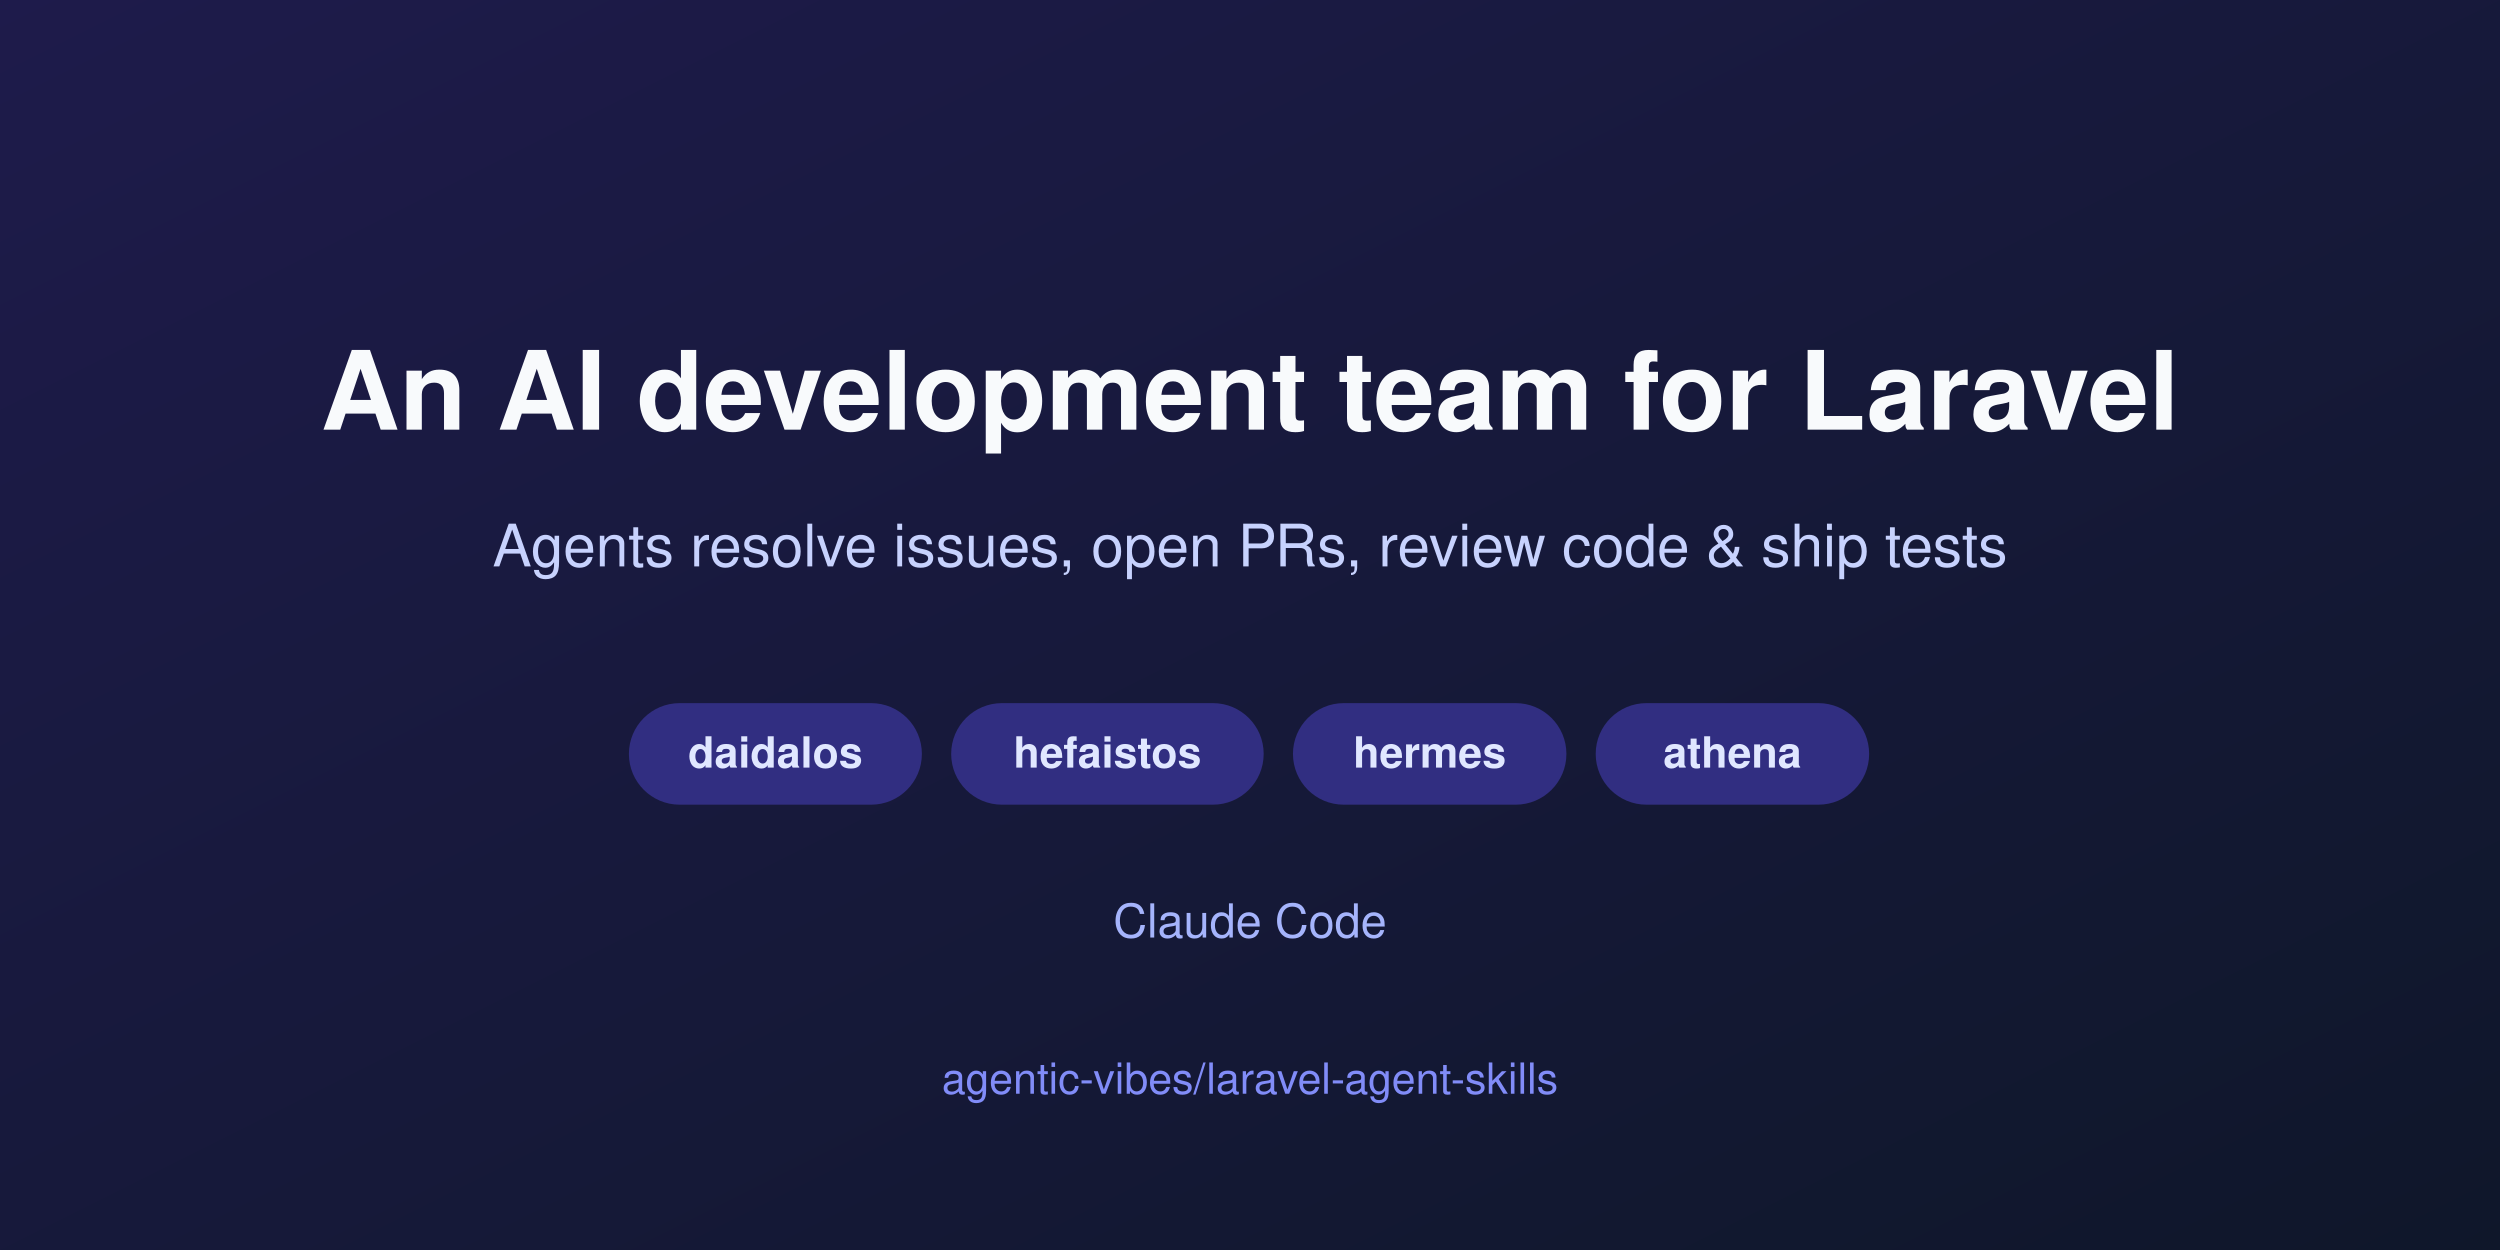
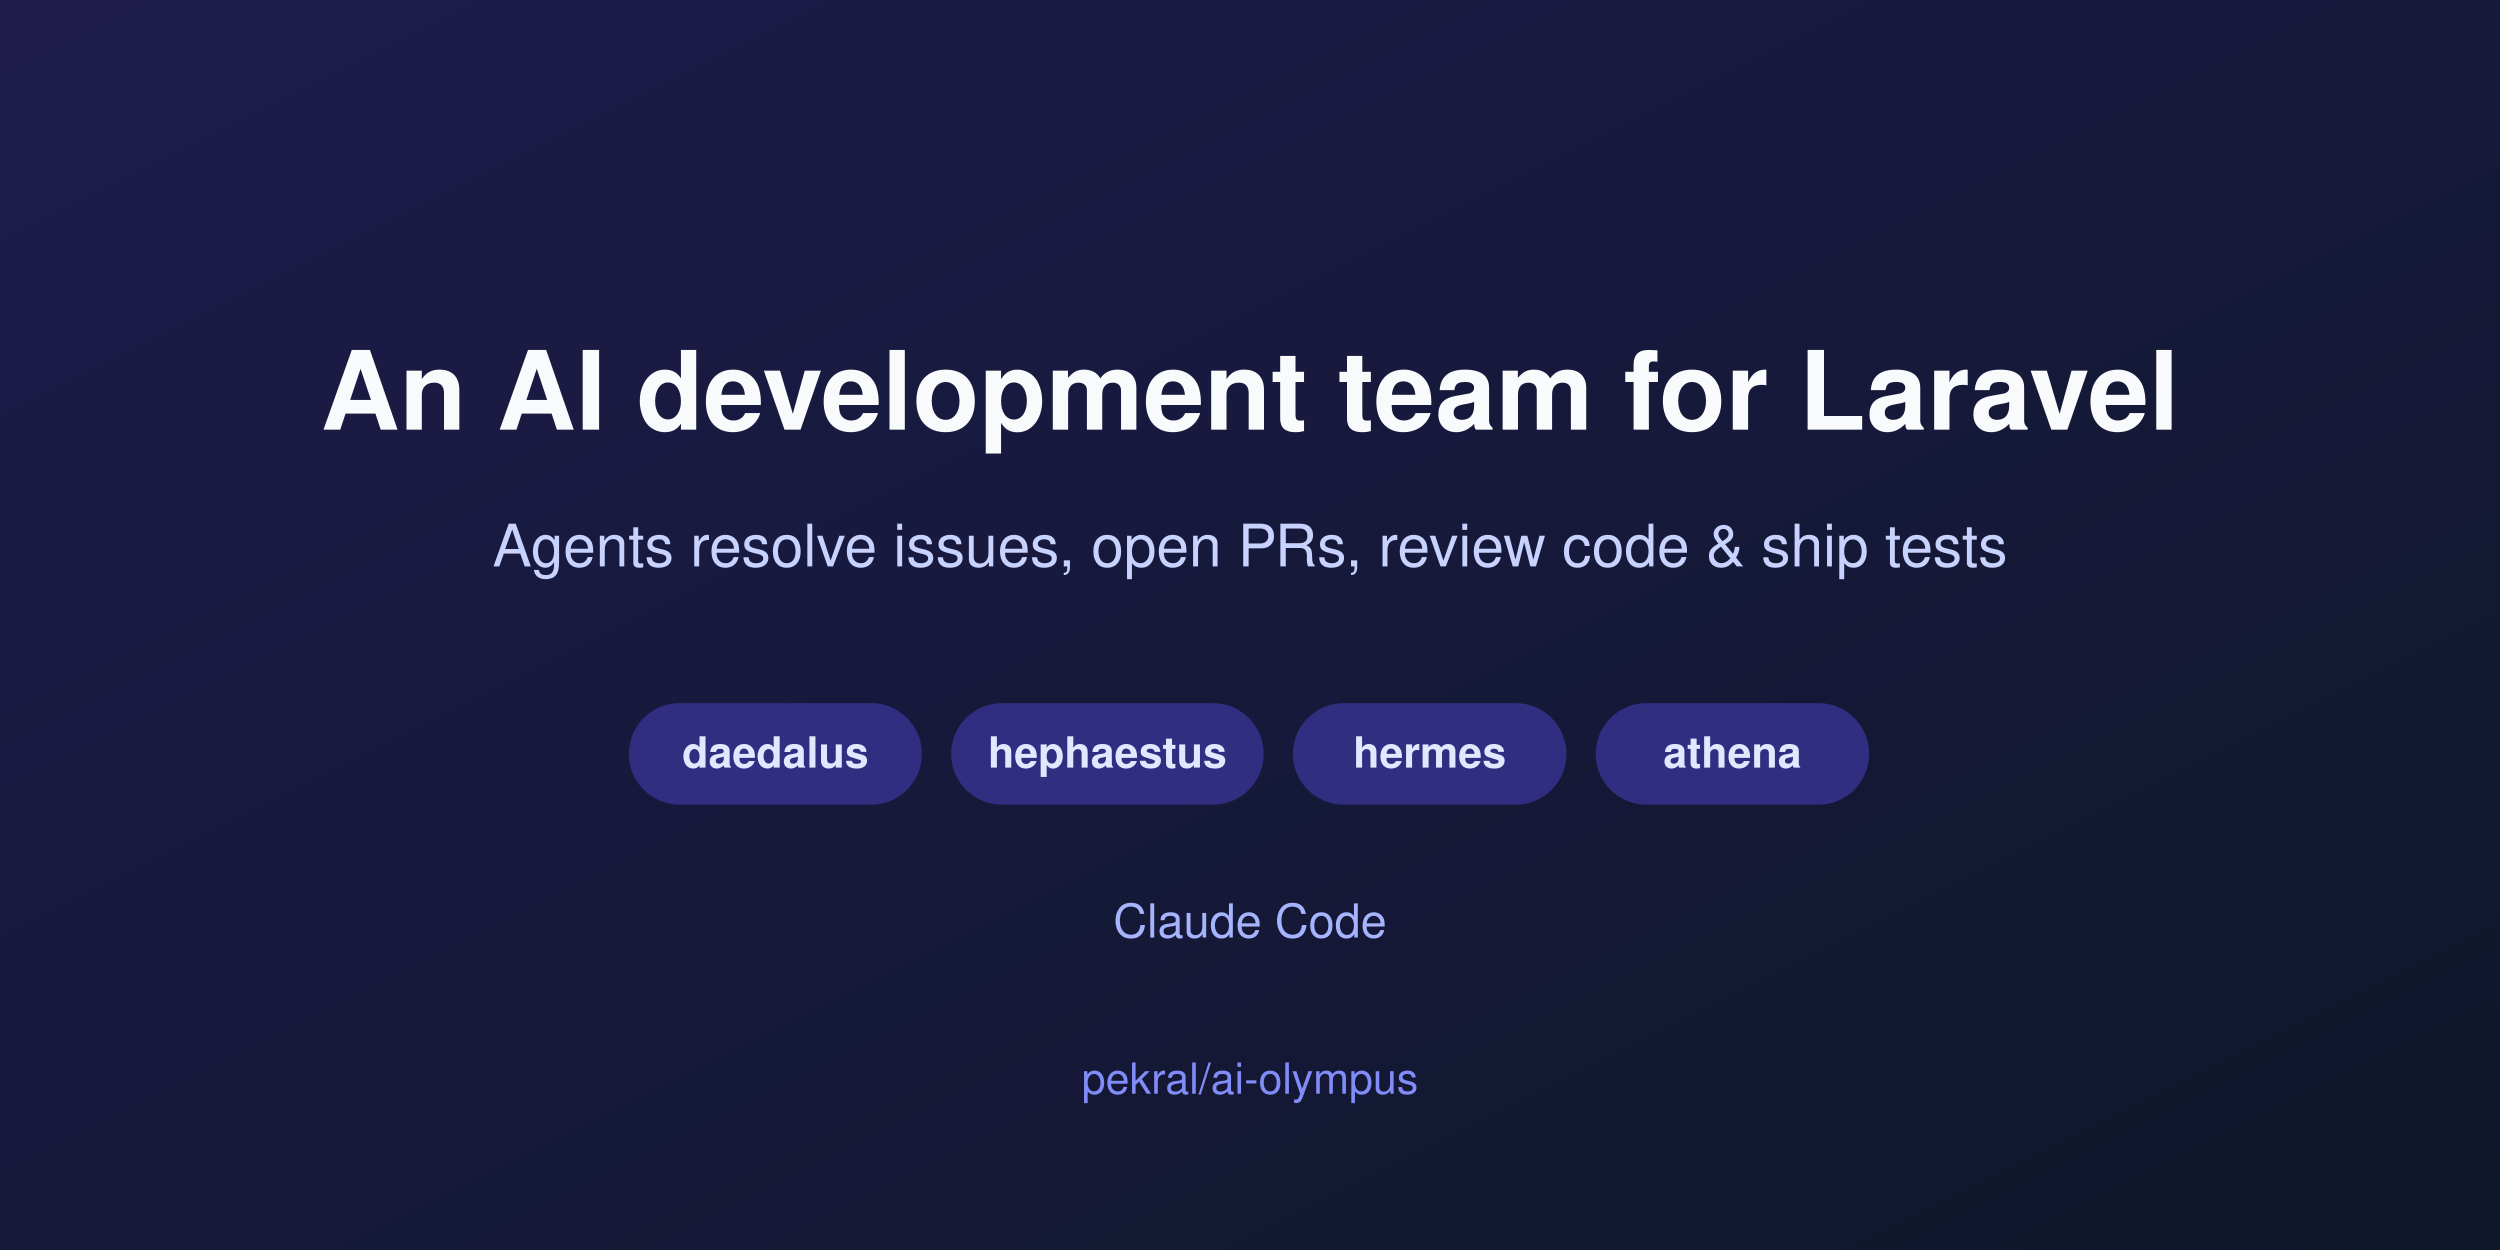
<svg xmlns="http://www.w3.org/2000/svg" width="1280" height="640" viewBox="0 0 1280 640">
  <defs>
    <linearGradient id="bg" x1="0%" y1="0%" x2="100%" y2="100%">
      <stop offset="0%" stop-color="#1e1b4b" />
      <stop offset="100%" stop-color="#0f172a" />
    </linearGradient>
  </defs>
  <rect width="1280" height="640" fill="url(#bg)" />
  <text x="640" y="220" text-anchor="middle" font-family="Helvetica, Arial, sans-serif" font-size="56" font-weight="700" fill="#f8fafc">
    An AI development team for Laravel
  </text>
  <text x="640" y="290" text-anchor="middle" font-family="Helvetica, Arial, sans-serif" font-size="30" font-weight="400" fill="#c7d2fe">
    Agents resolve issues, open PRs, review code &amp; ship tests
  </text>
  <g font-family="Helvetica, Arial, sans-serif" font-size="22" font-weight="600" fill="#e0e7ff">
    <g>
      <rect x="322" y="360" width="150" height="52" rx="26" fill="#312e81" />
-       <text x="397" y="393" text-anchor="middle">daidalos</text>
+       <text x="397" y="393" text-anchor="middle">daedalus</text>
    </g>
    <g>
      <rect x="487" y="360" width="160" height="52" rx="26" fill="#312e81" />
-       <text x="567" y="393" text-anchor="middle">hefaistos</text>
+       <text x="567" y="393" text-anchor="middle">hephaestus</text>
    </g>
    <g>
      <rect x="662" y="360" width="140" height="52" rx="26" fill="#312e81" />
      <text x="732" y="393" text-anchor="middle">hermes</text>
    </g>
    <g>
      <rect x="817" y="360" width="140" height="52" rx="26" fill="#312e81" />
      <text x="887" y="393" text-anchor="middle">athena</text>
    </g>
  </g>
  <text x="640" y="480" text-anchor="middle" font-family="Helvetica, Arial, sans-serif" font-size="24" font-weight="400" fill="#a5b4fc">
    Claude Code
  </text>
  <text x="640" y="560" text-anchor="middle" font-family="Helvetica, Arial, sans-serif" font-size="22" font-weight="500" fill="#818cf8">
-     agentic-vibes/laravel-agent-skills
+     pekral/ai-olympus
  </text>
</svg>
